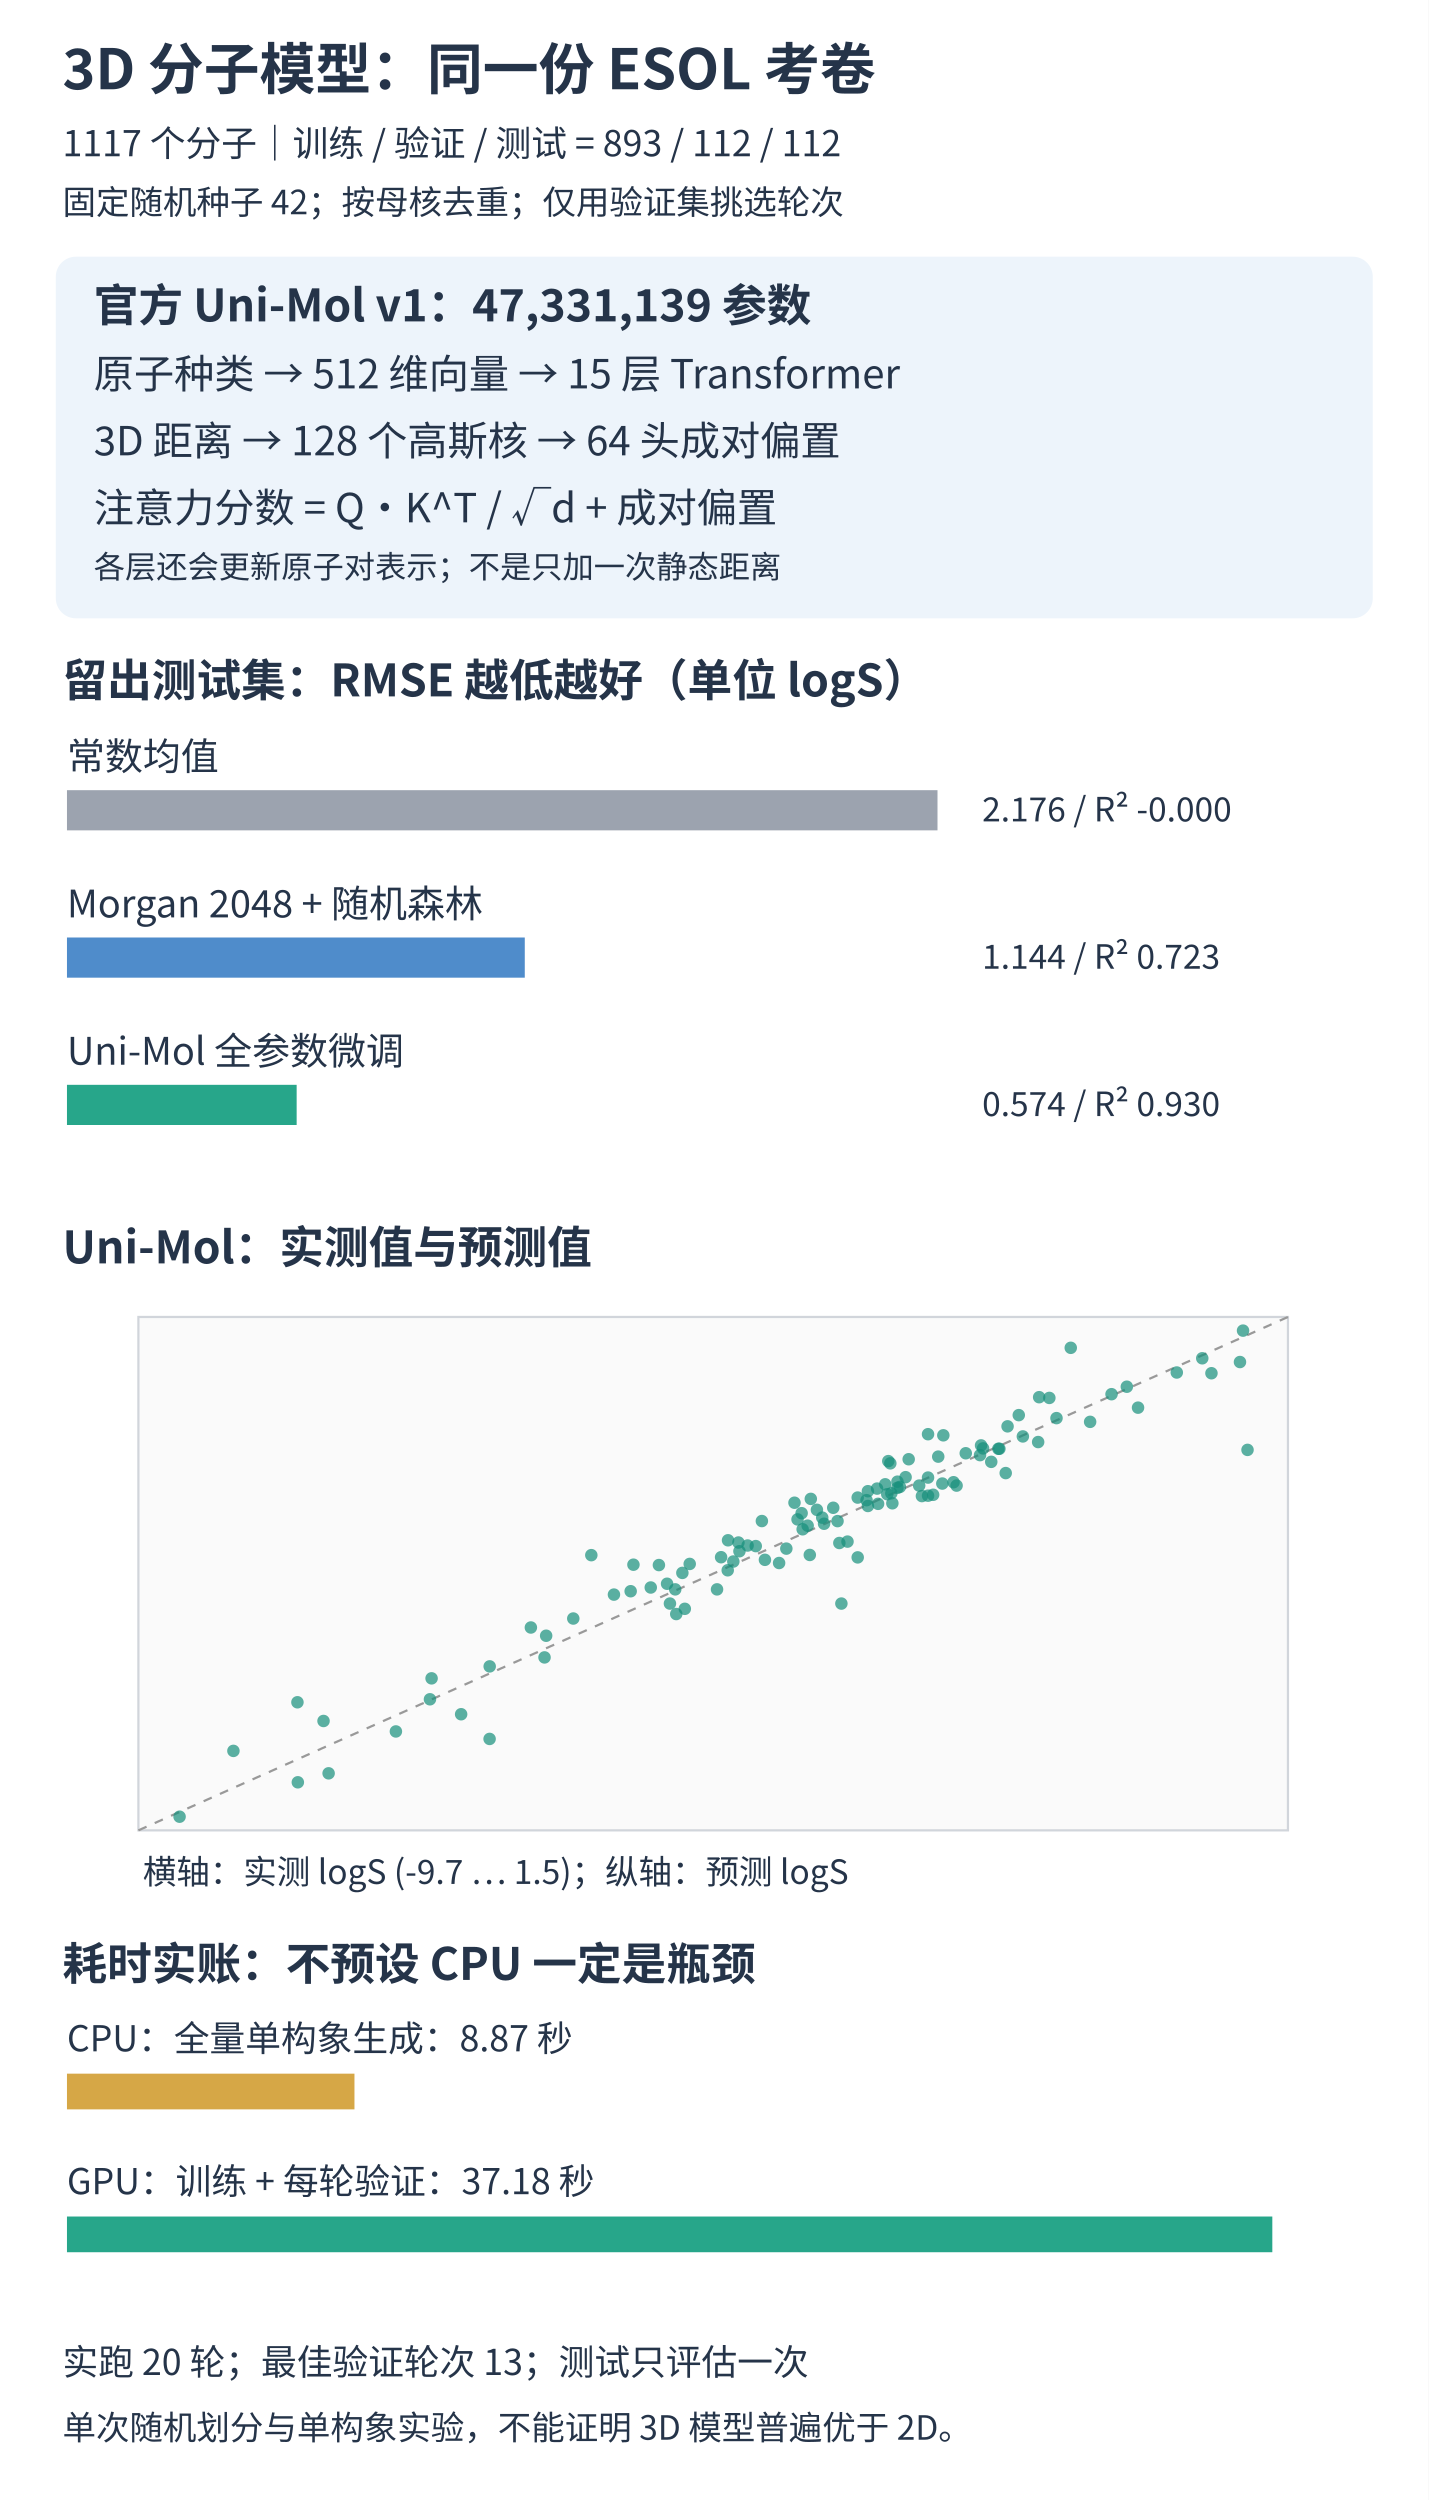
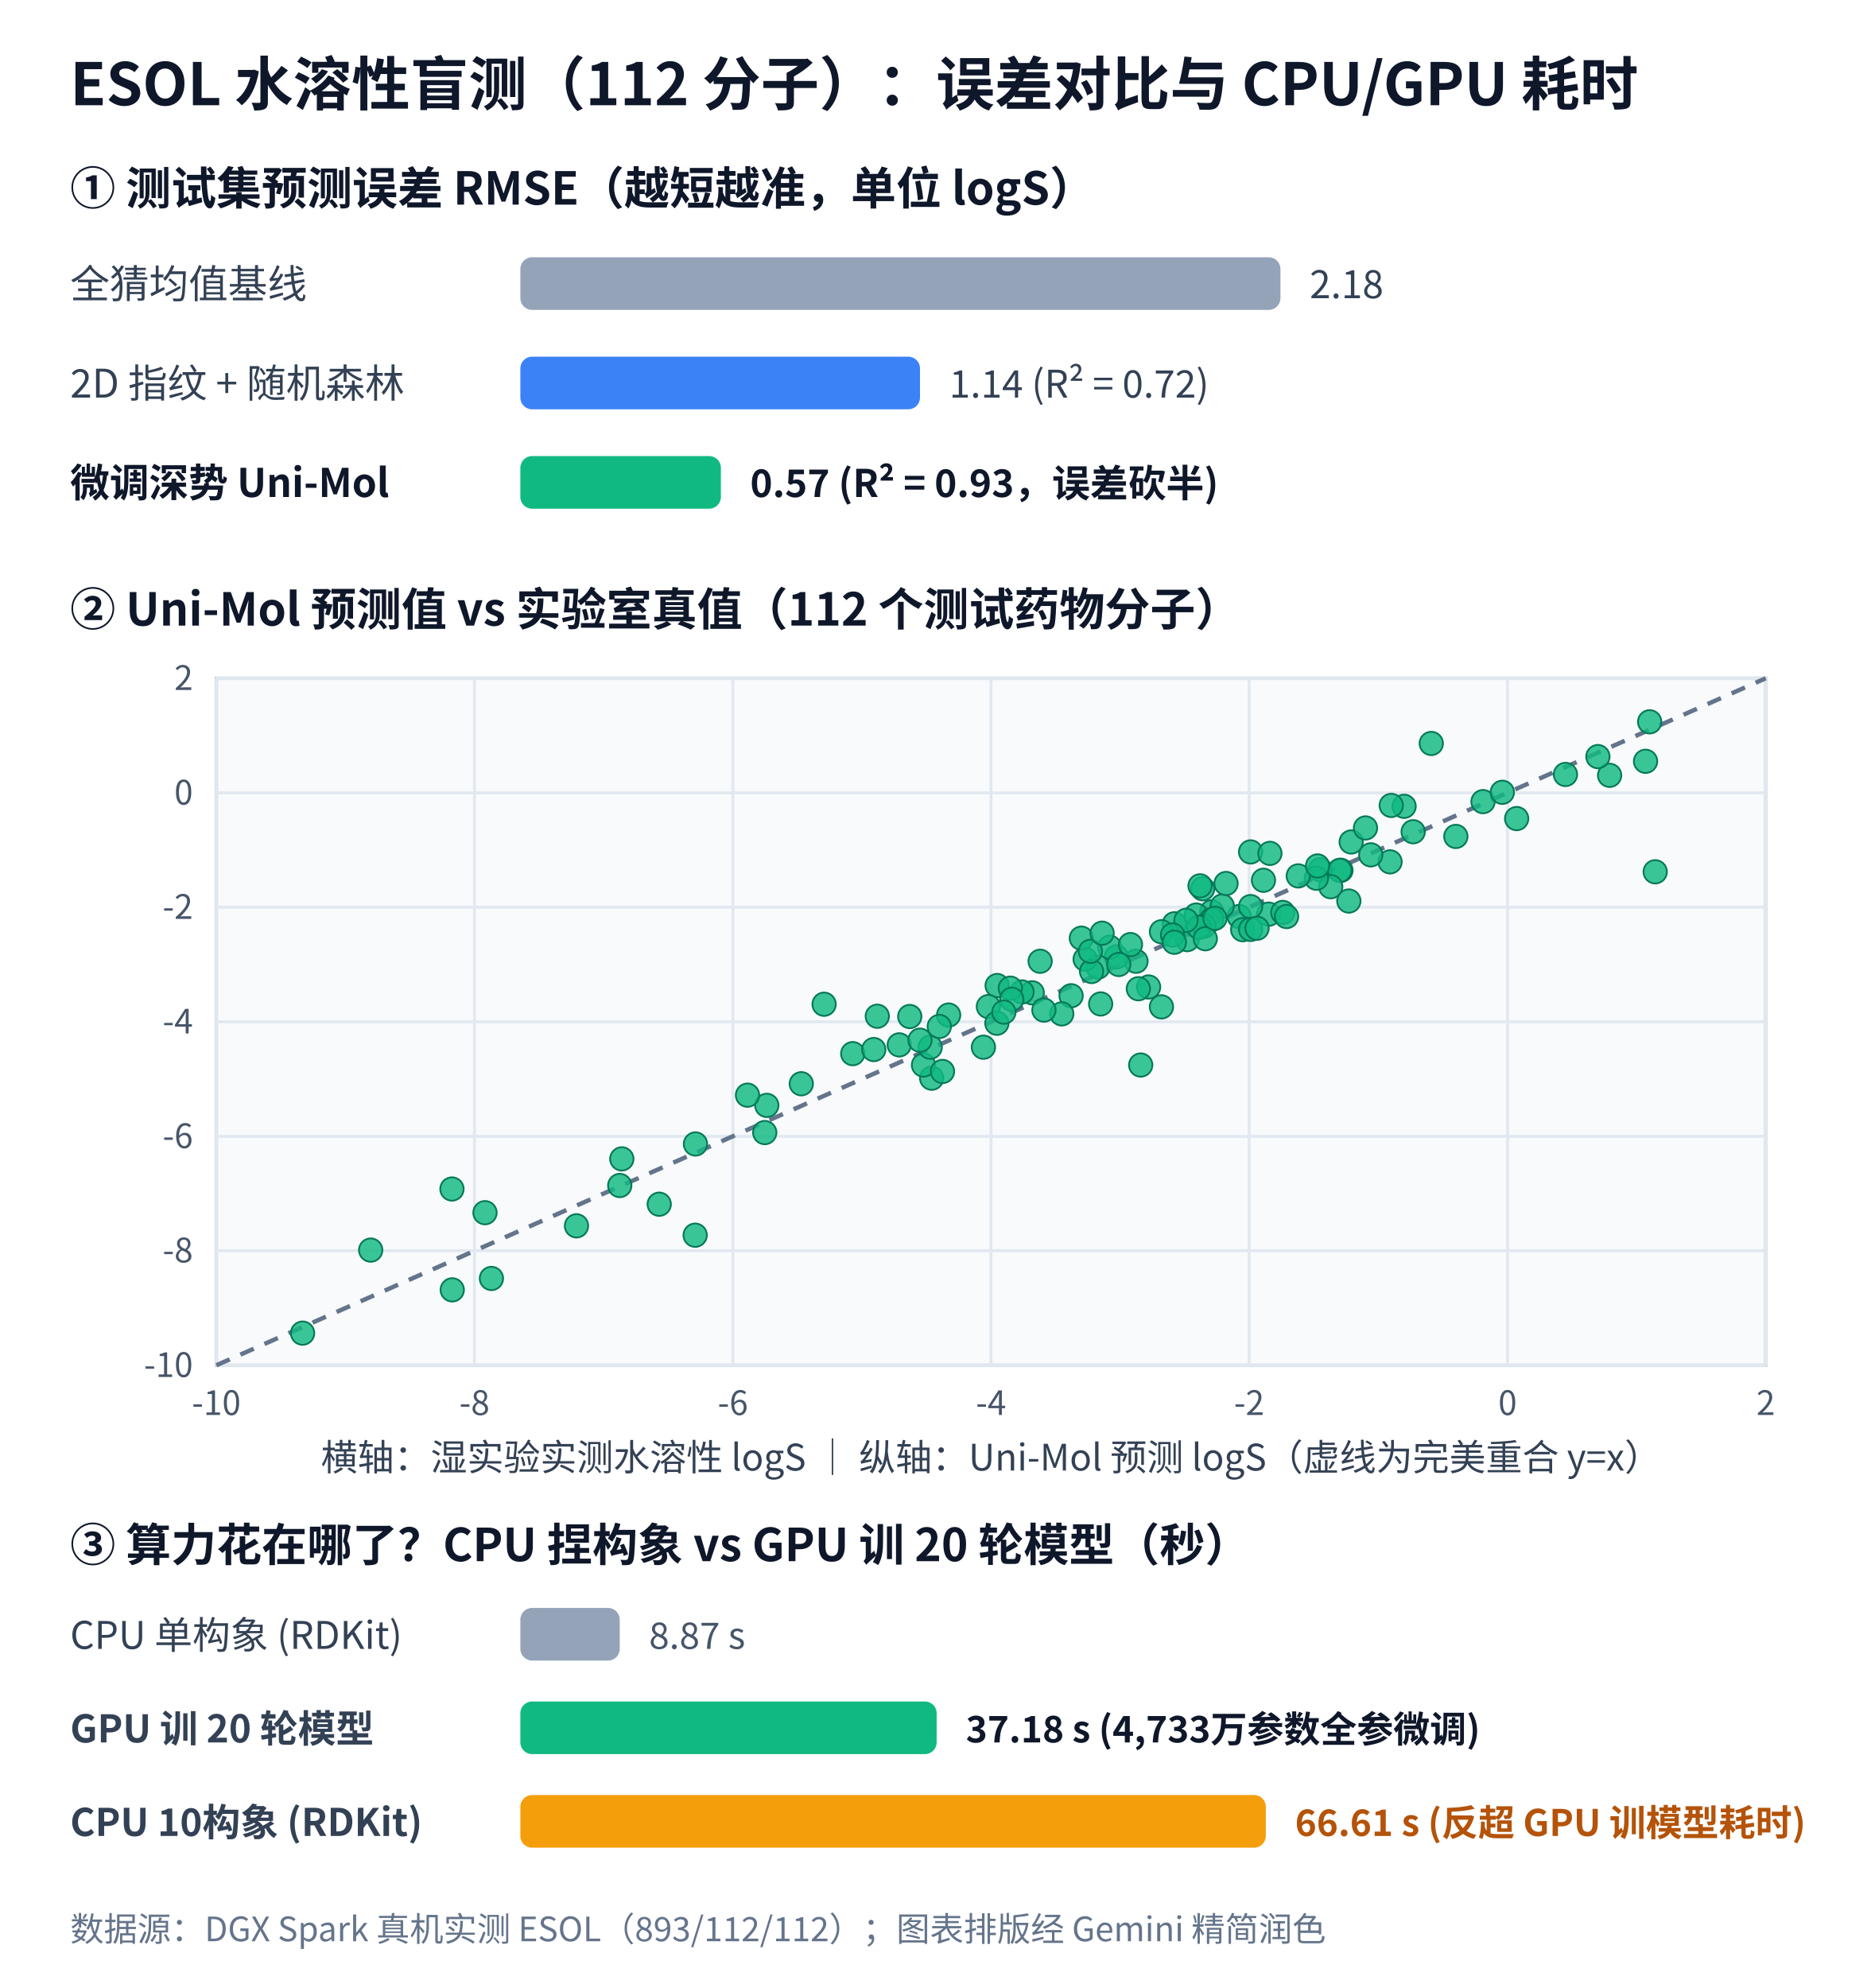
- <svg xmlns="http://www.w3.org/2000/svg" width="640" height="1120" viewBox="0 0 640 1120" font-family="'WenQuanYi Micro Hei','Noto Sans CJK SC',sans-serif">
-   <rect width="640" height="1120" fill="#ffffff" />
-   <text x="28" y="40" font-size="25" fill="#253449" font-weight="bold">3D 分子模型：同一份 ESOL 考卷</text>
-   <text x="28" y="70" font-size="16" fill="#253449" font-weight="normal">1117 个分子｜训练 / 验证 / 测试 = 893 / 112 / 112</text>
-   <text x="28" y="96" font-size="15" fill="#253449" font-weight="normal">固定随机种子 42；按母核去重；仅用验证集挑选轮次</text>
-   <rect x="25" y="115" width="590" height="162" rx="9" fill="#edf4fb" />
-   <text x="42" y="144" font-size="20" fill="#253449" font-weight="bold">官方 Uni-Mol v1：47,331,139 参数</text>
-   <text x="42" y="174" font-size="18" fill="#253449" font-weight="normal">原子种类 → 512 维向量 → 15 层 Transformer</text>
-   <text x="42" y="204" font-size="18" fill="#253449" font-weight="normal">3D 距离 → 128 个高斯核 → 64 头成对偏置</text>
-   <text x="42" y="234" font-size="18" fill="#253449" font-weight="normal">注意力分数 = Q·K^T / √d + 成对偏置</text>
-   <text x="42" y="259" font-size="14" fill="#253449" font-weight="normal">各层还会更新原子对表示；不是只加一次静态距离</text>
-   <text x="28" y="312" font-size="20" fill="#253449" font-weight="bold">留出测试集：RMSE 越低越好（单位 logS）</text>
-   <text x="30" y="345" font-size="17" fill="#253449" font-weight="normal">常数均值</text>
-   <rect x="30" y="354" width="390.0" height="18" fill="#9ca3af" />
-   <text x="440" y="368" font-size="15" fill="#253449" font-weight="normal">2.176 / R² -0.000</text>
-   <text x="30" y="411" font-size="17" fill="#253449" font-weight="normal">Morgan 2048 + 随机森林</text>
-   <rect x="30" y="420" width="205.1" height="18" fill="#4f8ccb" />
-   <text x="440" y="434" font-size="15" fill="#253449" font-weight="normal">1.144 / R² 0.723</text>
-   <text x="30" y="477" font-size="17" fill="#253449" font-weight="normal">Uni-Mol 全参数微调</text>
-   <rect x="30" y="486" width="102.9" height="18" fill="#27a68a" />
-   <text x="440" y="500" font-size="15" fill="#253449" font-weight="normal">0.574 / R² 0.930</text>
-   <text x="28" y="566" font-size="20" fill="#253449" font-weight="bold">Uni-Mol：实测值与预测值</text>
-   <rect x="62" y="590" width="515" height="230" fill="#fafafa" stroke="#d1d5db" />
-   <line x1="62" y1="820" x2="577" y2="590" stroke="#999" stroke-dasharray="4 4" />
-   <circle cx="302.96" cy="723.09" r="2.8" fill="#168f7b" opacity="0.7" />
-   <circle cx="275.05" cy="714.38" r="2.8" fill="#168f7b" opacity="0.7" />
-   <circle cx="398.86" cy="655.58" r="2.8" fill="#168f7b" opacity="0.7" />
-   <circle cx="375.21" cy="681.46" r="2.8" fill="#168f7b" opacity="0.7" />
-   <circle cx="411.79" cy="665.55" r="2.8" fill="#168f7b" opacity="0.7" />
-   <circle cx="352.28" cy="693.78" r="2.8" fill="#168f7b" opacity="0.7" />
-   <circle cx="447.73" cy="649.05" r="2.8" fill="#168f7b" opacity="0.7" />
-   <circle cx="368.36" cy="679.89" r="2.8" fill="#168f7b" opacity="0.7" />
-   <circle cx="361.83" cy="683.50" r="2.8" fill="#168f7b" opacity="0.7" />
-   <circle cx="440.42" cy="648.88" r="2.8" fill="#168f7b" opacity="0.7" />
-   <circle cx="365.98" cy="676.40" r="2.8" fill="#168f7b" opacity="0.7" />
-   <circle cx="357.30" cy="680.69" r="2.8" fill="#168f7b" opacity="0.7" />
-   <circle cx="373.29" cy="675.48" r="2.8" fill="#168f7b" opacity="0.7" />
-   <circle cx="359.59" cy="685.12" r="2.8" fill="#168f7b" opacity="0.7" />
-   <circle cx="349.04" cy="700.23" r="2.8" fill="#168f7b" opacity="0.7" />
-   <circle cx="402.06" cy="663.79" r="2.8" fill="#168f7b" opacity="0.7" />
-   <circle cx="393.38" cy="673.72" r="2.8" fill="#168f7b" opacity="0.7" />
-   <circle cx="542.73" cy="615.21" r="2.8" fill="#168f7b" opacity="0.7" />
-   <circle cx="355.93" cy="673.22" r="2.8" fill="#168f7b" opacity="0.7" />
-   <circle cx="473.31" cy="635.32" r="2.8" fill="#168f7b" opacity="0.7" />
-   <circle cx="555.51" cy="610.19" r="2.8" fill="#168f7b" opacity="0.7" />
-   <circle cx="479.70" cy="603.82" r="2.8" fill="#168f7b" opacity="0.7" />
-   <circle cx="359.13" cy="677.91" r="2.8" fill="#168f7b" opacity="0.7" />
-   <circle cx="527.20" cy="614.88" r="2.8" fill="#168f7b" opacity="0.7" />
-   <circle cx="300.13" cy="718.40" r="2.8" fill="#168f7b" opacity="0.7" />
-   <circle cx="396.58" cy="664.97" r="2.8" fill="#168f7b" opacity="0.7" />
-   <circle cx="470.11" cy="626.27" r="2.8" fill="#168f7b" opacity="0.7" />
-   <circle cx="283.78" cy="700.98" r="2.8" fill="#168f7b" opacity="0.7" />
-   <circle cx="104.57" cy="784.40" r="2.8" fill="#168f7b" opacity="0.7" />
-   <circle cx="447.27" cy="649.05" r="2.8" fill="#168f7b" opacity="0.7" />
-   <circle cx="326.16" cy="690.05" r="2.8" fill="#168f7b" opacity="0.7" />
-   <circle cx="405.71" cy="661.78" r="2.8" fill="#168f7b" opacity="0.7" />
-   <circle cx="488.38" cy="636.99" r="2.8" fill="#168f7b" opacity="0.7" />
-   <circle cx="558.89" cy="649.55" r="2.8" fill="#168f7b" opacity="0.7" />
-   <circle cx="338.58" cy="692.65" r="2.8" fill="#168f7b" opacity="0.7" />
-   <circle cx="451.39" cy="639.00" r="2.8" fill="#168f7b" opacity="0.7" />
-   <circle cx="282.54" cy="712.87" r="2.8" fill="#168f7b" opacity="0.7" />
-   <circle cx="497.97" cy="624.60" r="2.8" fill="#168f7b" opacity="0.7" />
-   <circle cx="144.94" cy="771.00" r="2.8" fill="#168f7b" opacity="0.7" />
-   <circle cx="147.22" cy="794.45" r="2.8" fill="#168f7b" opacity="0.7" />
-   <circle cx="413.02" cy="670.24" r="2.8" fill="#168f7b" opacity="0.7" />
-   <circle cx="402.06" cy="666.56" r="2.8" fill="#168f7b" opacity="0.7" />
-   <circle cx="341.32" cy="681.43" r="2.8" fill="#168f7b" opacity="0.7" />
-   <circle cx="422.16" cy="664.63" r="2.8" fill="#168f7b" opacity="0.7" />
-   <circle cx="444.08" cy="654.91" r="2.8" fill="#168f7b" opacity="0.7" />
-   <circle cx="219.34" cy="779.04" r="2.8" fill="#168f7b" opacity="0.7" />
-   <circle cx="362.79" cy="696.62" r="2.8" fill="#168f7b" opacity="0.7" />
-   <circle cx="427.18" cy="664.04" r="2.8" fill="#168f7b" opacity="0.7" />
-   <circle cx="308.99" cy="700.64" r="2.8" fill="#168f7b" opacity="0.7" />
-   <circle cx="399.32" cy="668.99" r="2.8" fill="#168f7b" opacity="0.7" />
-   <circle cx="379.68" cy="690.64" r="2.8" fill="#168f7b" opacity="0.7" />
-   <circle cx="388.82" cy="668.06" r="2.8" fill="#168f7b" opacity="0.7" />
-   <circle cx="323.05" cy="697.63" r="2.8" fill="#168f7b" opacity="0.7" />
-   <circle cx="509.84" cy="630.63" r="2.8" fill="#168f7b" opacity="0.7" />
-   <circle cx="415.76" cy="642.52" r="2.8" fill="#168f7b" opacity="0.7" />
-   <circle cx="538.61" cy="608.51" r="2.8" fill="#168f7b" opacity="0.7" />
-   <circle cx="256.83" cy="725.10" r="2.8" fill="#168f7b" opacity="0.7" />
-   <circle cx="415.76" cy="661.95" r="2.8" fill="#168f7b" opacity="0.7" />
-   <circle cx="397.49" cy="669.40" r="2.8" fill="#168f7b" opacity="0.7" />
-   <circle cx="326.02" cy="703.49" r="2.8" fill="#168f7b" opacity="0.7" />
-   <circle cx="415.76" cy="670.07" r="2.8" fill="#168f7b" opacity="0.7" />
-   <circle cx="439.05" cy="651.90" r="2.8" fill="#168f7b" opacity="0.7" />
-   <circle cx="291.54" cy="711.20" r="2.8" fill="#168f7b" opacity="0.7" />
-   <circle cx="384.25" cy="670.91" r="2.8" fill="#168f7b" opacity="0.7" />
-   <circle cx="399.78" cy="673.47" r="2.8" fill="#168f7b" opacity="0.7" />
-   <circle cx="321.23" cy="712.04" r="2.8" fill="#168f7b" opacity="0.7" />
-   <circle cx="465.09" cy="646.04" r="2.8" fill="#168f7b" opacity="0.7" />
-   <circle cx="428.55" cy="665.55" r="2.8" fill="#168f7b" opacity="0.7" />
-   <circle cx="418.05" cy="669.66" r="2.8" fill="#168f7b" opacity="0.7" />
-   <circle cx="306.79" cy="720.75" r="2.8" fill="#168f7b" opacity="0.7" />
-   <circle cx="342.69" cy="698.80" r="2.8" fill="#168f7b" opacity="0.7" />
-   <circle cx="219.38" cy="746.54" r="2.8" fill="#168f7b" opacity="0.7" />
-   <circle cx="133.43" cy="798.47" r="2.8" fill="#168f7b" opacity="0.7" />
-   <circle cx="206.59" cy="767.98" r="2.8" fill="#168f7b" opacity="0.7" />
-   <circle cx="264.91" cy="696.71" r="2.8" fill="#168f7b" opacity="0.7" />
-   <circle cx="392.93" cy="666.89" r="2.8" fill="#168f7b" opacity="0.7" />
-   <circle cx="193.35" cy="751.90" r="2.8" fill="#168f7b" opacity="0.7" />
-   <circle cx="192.62" cy="761.28" r="2.8" fill="#168f7b" opacity="0.7" />
-   <circle cx="177.36" cy="775.69" r="2.8" fill="#168f7b" opacity="0.7" />
-   <circle cx="397.95" cy="654.58" r="2.8" fill="#168f7b" opacity="0.7" />
-   <circle cx="334.93" cy="692.39" r="2.8" fill="#168f7b" opacity="0.7" />
-   <circle cx="376.03" cy="691.26" r="2.8" fill="#168f7b" opacity="0.7" />
-   <circle cx="384.25" cy="697.71" r="2.8" fill="#168f7b" opacity="0.7" />
-   <circle cx="330.82" cy="691.05" r="2.8" fill="#168f7b" opacity="0.7" />
-   <circle cx="331.27" cy="694.95" r="2.8" fill="#168f7b" opacity="0.7" />
-   <circle cx="243.95" cy="742.52" r="2.8" fill="#168f7b" opacity="0.7" />
-   <circle cx="388.22" cy="672.08" r="2.8" fill="#168f7b" opacity="0.7" />
-   <circle cx="133.25" cy="762.62" r="2.8" fill="#168f7b" opacity="0.7" />
-   <circle cx="244.68" cy="732.81" r="2.8" fill="#168f7b" opacity="0.7" />
-   <circle cx="504.82" cy="621.25" r="2.8" fill="#168f7b" opacity="0.7" />
-   <circle cx="465.54" cy="625.94" r="2.8" fill="#168f7b" opacity="0.7" />
-   <circle cx="295.19" cy="701.15" r="2.8" fill="#168f7b" opacity="0.7" />
-   <circle cx="302.50" cy="712.04" r="2.8" fill="#168f7b" opacity="0.7" />
-   <circle cx="363.24" cy="671.50" r="2.8" fill="#168f7b" opacity="0.7" />
-   <circle cx="556.88" cy="596.12" r="2.8" fill="#168f7b" opacity="0.7" />
-   <circle cx="407.09" cy="653.74" r="2.8" fill="#168f7b" opacity="0.7" />
-   <circle cx="376.94" cy="718.40" r="2.8" fill="#168f7b" opacity="0.7" />
-   <circle cx="420.33" cy="652.57" r="2.8" fill="#168f7b" opacity="0.7" />
-   <circle cx="450.56" cy="659.94" r="2.8" fill="#168f7b" opacity="0.7" />
-   <circle cx="432.66" cy="651.06" r="2.8" fill="#168f7b" opacity="0.7" />
-   <circle cx="237.83" cy="729.12" r="2.8" fill="#168f7b" opacity="0.7" />
-   <circle cx="328.53" cy="699.56" r="2.8" fill="#168f7b" opacity="0.7" />
-   <circle cx="403.16" cy="666.14" r="2.8" fill="#168f7b" opacity="0.7" />
-   <circle cx="456.41" cy="633.98" r="2.8" fill="#168f7b" opacity="0.7" />
-   <circle cx="422.61" cy="643.02" r="2.8" fill="#168f7b" opacity="0.7" />
-   <circle cx="298.85" cy="709.52" r="2.8" fill="#168f7b" opacity="0.7" />
-   <circle cx="458.24" cy="643.52" r="2.8" fill="#168f7b" opacity="0.7" />
-   <circle cx="388.82" cy="674.68" r="2.8" fill="#168f7b" opacity="0.7" />
-   <circle cx="369.18" cy="682.64" r="2.8" fill="#168f7b" opacity="0.7" />
-   <circle cx="80.45" cy="813.88" r="2.8" fill="#168f7b" opacity="0.7" />
-   <circle cx="439.51" cy="647.54" r="2.8" fill="#168f7b" opacity="0.7" />
-   <circle cx="305.70" cy="704.66" r="2.8" fill="#168f7b" opacity="0.7" />
-   <text x="64" y="844" font-size="15" fill="#253449" font-weight="normal">横轴：实测 logS (-9.7 … 1.5)；纵轴：预测 logS</text>
-   <text x="28" y="887" font-size="20" fill="#253449" font-weight="bold">耗时实账：不预设 CPU 一定是瓶颈</text>
-   <text x="30" y="919" font-size="16" fill="#253449" font-weight="normal">CPU：全量单构象生成：8.87 秒</text>
-   <rect x="30" y="929" width="128.8" height="16" fill="#d6a746" />
-   <text x="30" y="983" font-size="16" fill="#253449" font-weight="normal">GPU：训练 + 每轮验证：37.18 秒</text>
-   <rect x="30" y="993" width="540.0" height="16" fill="#27a68a" />
-   <text x="28" y="1064" font-size="16" fill="#253449" font-weight="normal">实跑 20 轮；最佳验证轮次 13；测试只评估一次</text>
-   <text x="28" y="1093" font-size="15" fill="#253449" font-weight="normal">单次随机划分与单构象实验，不能证明 3D 模型普遍优于 2D。</text>
+ <svg xmlns="http://www.w3.org/2000/svg" width="640" height="680" viewBox="0 0 640 680" font-family="'WenQuanYi Micro Hei','Noto Sans CJK SC',sans-serif">
+   <rect width="640" height="680" fill="#ffffff" />
+   <text x="24" y="36" font-size="20" font-weight="bold" fill="#0f172a">ESOL 水溶性盲测（112 分子）：误差对比与 CPU/GPU 耗时</text>
+   <text x="24" y="70" font-size="15.5" font-weight="bold" fill="#0f172a">① 测试集预测误差 RMSE（越短越准，单位 logS）</text>
+   <text x="24" y="102" font-size="13.5" font-weight="normal" fill="#334155">全猜均值基线</text>
+   <rect x="178" y="88" width="260.0" height="18" rx="4" fill="#94a3b8" />
+   <text x="448.0" y="102" font-size="13" font-weight="normal" fill="#334155">2.18</text>
+   <text x="24" y="136" font-size="13.5" font-weight="normal" fill="#334155">2D 指纹 + 随机森林</text>
+   <rect x="178" y="122" width="136.7" height="18" rx="4" fill="#3b82f6" />
+   <text x="324.7" y="136" font-size="13" font-weight="normal" fill="#334155">1.14  (R² = 0.72)</text>
+   <text x="24" y="170" font-size="13.5" font-weight="bold" fill="#0f172a">微调深势 Uni-Mol</text>
+   <rect x="178" y="156" width="68.6" height="18" rx="4" fill="#10b981" />
+   <text x="256.6" y="170" font-size="13" font-weight="bold" fill="#0f172a">0.57  (R² = 0.93，误差砍半)</text>
+   <text x="24" y="214" font-size="15.5" font-weight="bold" fill="#0f172a">② Uni-Mol 预测值 vs 实验室真值（112 个测试药物分子）</text>
+   <rect x="74" y="232" width="530" height="235" fill="#f8fafc" stroke="#cbd5e1" stroke-width="1.2" />
+   <line x1="74.0" y1="232" x2="74.0" y2="467" stroke="#e2e8f0" stroke-width="1" />
+   <line x1="74" y1="467.0" x2="604" y2="467.0" stroke="#e2e8f0" stroke-width="1" />
+   <text x="74.0" y="484" font-size="11.5" fill="#475569" text-anchor="middle">-10</text>
+   <text x="66" y="471.0" font-size="11.5" fill="#475569" text-anchor="end">-10</text>
+   <line x1="162.3" y1="232" x2="162.3" y2="467" stroke="#e2e8f0" stroke-width="1" />
+   <line x1="74" y1="427.8" x2="604" y2="427.8" stroke="#e2e8f0" stroke-width="1" />
+   <text x="162.3" y="484" font-size="11.5" fill="#475569" text-anchor="middle">-8</text>
+   <text x="66" y="431.8" font-size="11.5" fill="#475569" text-anchor="end">-8</text>
+   <line x1="250.7" y1="232" x2="250.7" y2="467" stroke="#e2e8f0" stroke-width="1" />
+   <line x1="74" y1="388.7" x2="604" y2="388.7" stroke="#e2e8f0" stroke-width="1" />
+   <text x="250.7" y="484" font-size="11.5" fill="#475569" text-anchor="middle">-6</text>
+   <text x="66" y="392.7" font-size="11.5" fill="#475569" text-anchor="end">-6</text>
+   <line x1="339.0" y1="232" x2="339.0" y2="467" stroke="#e2e8f0" stroke-width="1" />
+   <line x1="74" y1="349.5" x2="604" y2="349.5" stroke="#e2e8f0" stroke-width="1" />
+   <text x="339.0" y="484" font-size="11.5" fill="#475569" text-anchor="middle">-4</text>
+   <text x="66" y="353.5" font-size="11.5" fill="#475569" text-anchor="end">-4</text>
+   <line x1="427.3" y1="232" x2="427.3" y2="467" stroke="#e2e8f0" stroke-width="1" />
+   <line x1="74" y1="310.3" x2="604" y2="310.3" stroke="#e2e8f0" stroke-width="1" />
+   <text x="427.3" y="484" font-size="11.5" fill="#475569" text-anchor="middle">-2</text>
+   <text x="66" y="314.3" font-size="11.5" fill="#475569" text-anchor="end">-2</text>
+   <line x1="515.7" y1="232" x2="515.7" y2="467" stroke="#e2e8f0" stroke-width="1" />
+   <line x1="74" y1="271.2" x2="604" y2="271.2" stroke="#e2e8f0" stroke-width="1" />
+   <text x="515.7" y="484" font-size="11.5" fill="#475569" text-anchor="middle">0</text>
+   <text x="66" y="275.2" font-size="11.5" fill="#475569" text-anchor="end">0</text>
+   <line x1="604.0" y1="232" x2="604.0" y2="467" stroke="#e2e8f0" stroke-width="1" />
+   <line x1="74" y1="232.0" x2="604" y2="232.0" stroke="#e2e8f0" stroke-width="1" />
+   <text x="604.0" y="484" font-size="11.5" fill="#475569" text-anchor="middle">2</text>
+   <text x="66" y="236.0" font-size="11.5" fill="#475569" text-anchor="end">2</text>
+   <line x1="74.0" y1="467.0" x2="604.0" y2="232.0" stroke="#64748b" stroke-width="1.5" stroke-dasharray="5 4" />
+   <circle cx="318.7" cy="368.8" r="4.0" fill="#10b981" fill-opacity="0.82" stroke="#047857" stroke-width="0.6" />
+   <circle cx="291.7" cy="360.4" r="4.0" fill="#10b981" fill-opacity="0.82" stroke="#047857" stroke-width="0.6" />
+   <circle cx="411.4" cy="304.0" r="4.0" fill="#10b981" fill-opacity="0.82" stroke="#047857" stroke-width="0.6" />
+   <circle cx="388.6" cy="328.8" r="4.0" fill="#10b981" fill-opacity="0.82" stroke="#047857" stroke-width="0.6" />
+   <circle cx="423.9" cy="313.5" r="4.0" fill="#10b981" fill-opacity="0.82" stroke="#047857" stroke-width="0.6" />
+   <circle cx="366.4" cy="340.6" r="4.0" fill="#10b981" fill-opacity="0.82" stroke="#047857" stroke-width="0.6" />
+   <circle cx="458.7" cy="297.7" r="4.0" fill="#10b981" fill-opacity="0.82" stroke="#047857" stroke-width="0.6" />
+   <circle cx="381.9" cy="327.3" r="4.0" fill="#10b981" fill-opacity="0.82" stroke="#047857" stroke-width="0.6" />
+   <circle cx="375.6" cy="330.8" r="4.0" fill="#10b981" fill-opacity="0.82" stroke="#047857" stroke-width="0.6" />
+   <circle cx="451.6" cy="297.5" r="4.0" fill="#10b981" fill-opacity="0.82" stroke="#047857" stroke-width="0.6" />
+   <circle cx="379.6" cy="324.0" r="4.0" fill="#10b981" fill-opacity="0.82" stroke="#047857" stroke-width="0.6" />
+   <circle cx="371.2" cy="328.1" r="4.0" fill="#10b981" fill-opacity="0.82" stroke="#047857" stroke-width="0.6" />
+   <circle cx="386.7" cy="323.1" r="4.0" fill="#10b981" fill-opacity="0.82" stroke="#047857" stroke-width="0.6" />
+   <circle cx="373.4" cy="332.3" r="4.0" fill="#10b981" fill-opacity="0.82" stroke="#047857" stroke-width="0.6" />
+   <circle cx="363.2" cy="346.8" r="4.0" fill="#10b981" fill-opacity="0.82" stroke="#047857" stroke-width="0.6" />
+   <circle cx="414.5" cy="311.9" r="4.0" fill="#10b981" fill-opacity="0.82" stroke="#047857" stroke-width="0.6" />
+   <circle cx="406.1" cy="321.4" r="4.0" fill="#10b981" fill-opacity="0.82" stroke="#047857" stroke-width="0.6" />
+   <circle cx="550.6" cy="265.2" r="4.0" fill="#10b981" fill-opacity="0.82" stroke="#047857" stroke-width="0.6" />
+   <circle cx="369.9" cy="320.9" r="4.0" fill="#10b981" fill-opacity="0.82" stroke="#047857" stroke-width="0.6" />
+   <circle cx="483.4" cy="284.5" r="4.0" fill="#10b981" fill-opacity="0.82" stroke="#047857" stroke-width="0.6" />
+   <circle cx="562.9" cy="260.4" r="4.0" fill="#10b981" fill-opacity="0.82" stroke="#047857" stroke-width="0.6" />
+   <circle cx="489.6" cy="254.3" r="4.0" fill="#10b981" fill-opacity="0.82" stroke="#047857" stroke-width="0.6" />
+   <circle cx="373.0" cy="325.4" r="4.0" fill="#10b981" fill-opacity="0.82" stroke="#047857" stroke-width="0.6" />
+   <circle cx="535.5" cy="264.9" r="4.0" fill="#10b981" fill-opacity="0.82" stroke="#047857" stroke-width="0.6" />
+   <circle cx="315.9" cy="364.3" r="4.0" fill="#10b981" fill-opacity="0.82" stroke="#047857" stroke-width="0.6" />
+   <circle cx="409.2" cy="313.0" r="4.0" fill="#10b981" fill-opacity="0.82" stroke="#047857" stroke-width="0.6" />
+   <circle cx="480.3" cy="275.8" r="4.0" fill="#10b981" fill-opacity="0.82" stroke="#047857" stroke-width="0.6" />
+   <circle cx="300.1" cy="347.6" r="4.0" fill="#10b981" fill-opacity="0.82" stroke="#047857" stroke-width="0.6" />
+   <circle cx="126.8" cy="427.6" r="4.0" fill="#10b981" fill-opacity="0.82" stroke="#047857" stroke-width="0.6" />
+   <circle cx="458.3" cy="297.7" r="4.0" fill="#10b981" fill-opacity="0.82" stroke="#047857" stroke-width="0.6" />
+   <circle cx="341.1" cy="337.1" r="4.0" fill="#10b981" fill-opacity="0.82" stroke="#047857" stroke-width="0.6" />
+   <circle cx="418.1" cy="309.9" r="4.0" fill="#10b981" fill-opacity="0.82" stroke="#047857" stroke-width="0.6" />
+   <circle cx="498.0" cy="286.1" r="4.0" fill="#10b981" fill-opacity="0.82" stroke="#047857" stroke-width="0.6" />
+   <circle cx="566.2" cy="298.2" r="4.0" fill="#10b981" fill-opacity="0.82" stroke="#047857" stroke-width="0.6" />
+   <circle cx="353.1" cy="339.6" r="4.0" fill="#10b981" fill-opacity="0.82" stroke="#047857" stroke-width="0.6" />
+   <circle cx="462.2" cy="288.0" r="4.0" fill="#10b981" fill-opacity="0.82" stroke="#047857" stroke-width="0.6" />
+   <circle cx="298.9" cy="359.0" r="4.0" fill="#10b981" fill-opacity="0.82" stroke="#047857" stroke-width="0.6" />
+   <circle cx="507.3" cy="274.2" r="4.0" fill="#10b981" fill-opacity="0.82" stroke="#047857" stroke-width="0.6" />
+   <circle cx="165.9" cy="414.8" r="4.0" fill="#10b981" fill-opacity="0.82" stroke="#047857" stroke-width="0.6" />
+   <circle cx="168.1" cy="437.3" r="4.0" fill="#10b981" fill-opacity="0.82" stroke="#047857" stroke-width="0.6" />
+   <circle cx="425.1" cy="318.0" r="4.0" fill="#10b981" fill-opacity="0.82" stroke="#047857" stroke-width="0.6" />
+   <circle cx="414.5" cy="314.5" r="4.0" fill="#10b981" fill-opacity="0.82" stroke="#047857" stroke-width="0.6" />
+   <circle cx="355.8" cy="328.8" r="4.0" fill="#10b981" fill-opacity="0.82" stroke="#047857" stroke-width="0.6" />
+   <circle cx="434.0" cy="312.7" r="4.0" fill="#10b981" fill-opacity="0.82" stroke="#047857" stroke-width="0.6" />
+   <circle cx="455.2" cy="303.3" r="4.0" fill="#10b981" fill-opacity="0.82" stroke="#047857" stroke-width="0.6" />
+   <circle cx="237.8" cy="422.5" r="4.0" fill="#10b981" fill-opacity="0.82" stroke="#047857" stroke-width="0.6" />
+   <circle cx="376.5" cy="343.4" r="4.0" fill="#10b981" fill-opacity="0.82" stroke="#047857" stroke-width="0.6" />
+   <circle cx="438.8" cy="312.1" r="4.0" fill="#10b981" fill-opacity="0.82" stroke="#047857" stroke-width="0.6" />
+   <circle cx="324.5" cy="347.2" r="4.0" fill="#10b981" fill-opacity="0.82" stroke="#047857" stroke-width="0.6" />
+   <circle cx="411.9" cy="316.8" r="4.0" fill="#10b981" fill-opacity="0.82" stroke="#047857" stroke-width="0.6" />
+   <circle cx="392.9" cy="337.6" r="4.0" fill="#10b981" fill-opacity="0.82" stroke="#047857" stroke-width="0.6" />
+   <circle cx="401.7" cy="316.0" r="4.0" fill="#10b981" fill-opacity="0.82" stroke="#047857" stroke-width="0.6" />
+   <circle cx="338.1" cy="344.3" r="4.0" fill="#10b981" fill-opacity="0.82" stroke="#047857" stroke-width="0.6" />
+   <circle cx="518.8" cy="280.0" r="4.0" fill="#10b981" fill-opacity="0.82" stroke="#047857" stroke-width="0.6" />
+   <circle cx="427.8" cy="291.4" r="4.0" fill="#10b981" fill-opacity="0.82" stroke="#047857" stroke-width="0.6" />
+   <circle cx="546.6" cy="258.8" r="4.0" fill="#10b981" fill-opacity="0.82" stroke="#047857" stroke-width="0.6" />
+   <circle cx="274.1" cy="370.7" r="4.0" fill="#10b981" fill-opacity="0.82" stroke="#047857" stroke-width="0.6" />
+   <circle cx="427.8" cy="310.1" r="4.0" fill="#10b981" fill-opacity="0.82" stroke="#047857" stroke-width="0.6" />
+   <circle cx="410.1" cy="317.2" r="4.0" fill="#10b981" fill-opacity="0.82" stroke="#047857" stroke-width="0.6" />
+   <circle cx="341.0" cy="350.0" r="4.0" fill="#10b981" fill-opacity="0.82" stroke="#047857" stroke-width="0.6" />
+   <circle cx="427.8" cy="317.9" r="4.0" fill="#10b981" fill-opacity="0.82" stroke="#047857" stroke-width="0.6" />
+   <circle cx="450.3" cy="300.4" r="4.0" fill="#10b981" fill-opacity="0.82" stroke="#047857" stroke-width="0.6" />
+   <circle cx="307.6" cy="357.4" r="4.0" fill="#10b981" fill-opacity="0.82" stroke="#047857" stroke-width="0.6" />
+   <circle cx="397.3" cy="318.7" r="4.0" fill="#10b981" fill-opacity="0.82" stroke="#047857" stroke-width="0.6" />
+   <circle cx="412.3" cy="321.1" r="4.0" fill="#10b981" fill-opacity="0.82" stroke="#047857" stroke-width="0.6" />
+   <circle cx="336.4" cy="358.2" r="4.0" fill="#10b981" fill-opacity="0.82" stroke="#047857" stroke-width="0.6" />
+   <circle cx="475.5" cy="294.8" r="4.0" fill="#10b981" fill-opacity="0.82" stroke="#047857" stroke-width="0.6" />
+   <circle cx="440.1" cy="313.5" r="4.0" fill="#10b981" fill-opacity="0.82" stroke="#047857" stroke-width="0.6" />
+   <circle cx="430.0" cy="317.5" r="4.0" fill="#10b981" fill-opacity="0.82" stroke="#047857" stroke-width="0.6" />
+   <circle cx="322.4" cy="366.5" r="4.0" fill="#10b981" fill-opacity="0.82" stroke="#047857" stroke-width="0.6" />
+   <circle cx="357.1" cy="345.5" r="4.0" fill="#10b981" fill-opacity="0.82" stroke="#047857" stroke-width="0.6" />
+   <circle cx="237.9" cy="391.3" r="4.0" fill="#10b981" fill-opacity="0.82" stroke="#047857" stroke-width="0.6" />
+   <circle cx="154.7" cy="441.2" r="4.0" fill="#10b981" fill-opacity="0.82" stroke="#047857" stroke-width="0.6" />
+   <circle cx="225.5" cy="411.9" r="4.0" fill="#10b981" fill-opacity="0.82" stroke="#047857" stroke-width="0.6" />
+   <circle cx="281.9" cy="343.5" r="4.0" fill="#10b981" fill-opacity="0.82" stroke="#047857" stroke-width="0.6" />
+   <circle cx="405.7" cy="314.8" r="4.0" fill="#10b981" fill-opacity="0.82" stroke="#047857" stroke-width="0.6" />
+   <circle cx="212.7" cy="396.4" r="4.0" fill="#10b981" fill-opacity="0.82" stroke="#047857" stroke-width="0.6" />
+   <circle cx="212.0" cy="405.5" r="4.0" fill="#10b981" fill-opacity="0.82" stroke="#047857" stroke-width="0.6" />
+   <circle cx="197.2" cy="419.3" r="4.0" fill="#10b981" fill-opacity="0.82" stroke="#047857" stroke-width="0.6" />
+   <circle cx="410.5" cy="303.0" r="4.0" fill="#10b981" fill-opacity="0.82" stroke="#047857" stroke-width="0.6" />
+   <circle cx="349.6" cy="339.3" r="4.0" fill="#10b981" fill-opacity="0.82" stroke="#047857" stroke-width="0.6" />
+   <circle cx="389.4" cy="338.2" r="4.0" fill="#10b981" fill-opacity="0.82" stroke="#047857" stroke-width="0.6" />
+   <circle cx="397.3" cy="344.4" r="4.0" fill="#10b981" fill-opacity="0.82" stroke="#047857" stroke-width="0.6" />
+   <circle cx="345.6" cy="338.0" r="4.0" fill="#10b981" fill-opacity="0.82" stroke="#047857" stroke-width="0.6" />
+   <circle cx="346.1" cy="341.8" r="4.0" fill="#10b981" fill-opacity="0.82" stroke="#047857" stroke-width="0.6" />
+   <circle cx="261.6" cy="387.4" r="4.0" fill="#10b981" fill-opacity="0.82" stroke="#047857" stroke-width="0.6" />
+   <circle cx="401.1" cy="319.8" r="4.0" fill="#10b981" fill-opacity="0.82" stroke="#047857" stroke-width="0.6" />
+   <circle cx="154.6" cy="406.7" r="4.0" fill="#10b981" fill-opacity="0.82" stroke="#047857" stroke-width="0.6" />
+   <circle cx="262.3" cy="378.1" r="4.0" fill="#10b981" fill-opacity="0.82" stroke="#047857" stroke-width="0.6" />
+   <circle cx="513.9" cy="271.0" r="4.0" fill="#10b981" fill-opacity="0.82" stroke="#047857" stroke-width="0.6" />
+   <circle cx="475.9" cy="275.5" r="4.0" fill="#10b981" fill-opacity="0.82" stroke="#047857" stroke-width="0.6" />
+   <circle cx="311.2" cy="347.7" r="4.0" fill="#10b981" fill-opacity="0.82" stroke="#047857" stroke-width="0.6" />
+   <circle cx="318.2" cy="358.2" r="4.0" fill="#10b981" fill-opacity="0.82" stroke="#047857" stroke-width="0.6" />
+   <circle cx="377.0" cy="319.2" r="4.0" fill="#10b981" fill-opacity="0.82" stroke="#047857" stroke-width="0.6" />
+   <circle cx="564.3" cy="246.9" r="4.0" fill="#10b981" fill-opacity="0.82" stroke="#047857" stroke-width="0.6" />
+   <circle cx="419.4" cy="302.2" r="4.0" fill="#10b981" fill-opacity="0.82" stroke="#047857" stroke-width="0.6" />
+   <circle cx="390.2" cy="364.3" r="4.0" fill="#10b981" fill-opacity="0.82" stroke="#047857" stroke-width="0.6" />
+   <circle cx="432.2" cy="301.1" r="4.0" fill="#10b981" fill-opacity="0.82" stroke="#047857" stroke-width="0.6" />
+   <circle cx="461.4" cy="308.2" r="4.0" fill="#10b981" fill-opacity="0.82" stroke="#047857" stroke-width="0.6" />
+   <circle cx="444.1" cy="299.6" r="4.0" fill="#10b981" fill-opacity="0.82" stroke="#047857" stroke-width="0.6" />
+   <circle cx="255.7" cy="374.6" r="4.0" fill="#10b981" fill-opacity="0.82" stroke="#047857" stroke-width="0.6" />
+   <circle cx="343.4" cy="346.2" r="4.0" fill="#10b981" fill-opacity="0.82" stroke="#047857" stroke-width="0.6" />
+   <circle cx="415.6" cy="314.1" r="4.0" fill="#10b981" fill-opacity="0.82" stroke="#047857" stroke-width="0.6" />
+   <circle cx="467.1" cy="283.2" r="4.0" fill="#10b981" fill-opacity="0.82" stroke="#047857" stroke-width="0.6" />
+   <circle cx="434.4" cy="291.9" r="4.0" fill="#10b981" fill-opacity="0.82" stroke="#047857" stroke-width="0.6" />
+   <circle cx="314.7" cy="355.8" r="4.0" fill="#10b981" fill-opacity="0.82" stroke="#047857" stroke-width="0.6" />
+   <circle cx="468.9" cy="292.4" r="4.0" fill="#10b981" fill-opacity="0.82" stroke="#047857" stroke-width="0.6" />
+   <circle cx="401.7" cy="322.3" r="4.0" fill="#10b981" fill-opacity="0.82" stroke="#047857" stroke-width="0.6" />
+   <circle cx="382.7" cy="329.9" r="4.0" fill="#10b981" fill-opacity="0.82" stroke="#047857" stroke-width="0.6" />
+   <circle cx="103.5" cy="456.0" r="4.0" fill="#10b981" fill-opacity="0.82" stroke="#047857" stroke-width="0.6" />
+   <circle cx="450.7" cy="296.2" r="4.0" fill="#10b981" fill-opacity="0.82" stroke="#047857" stroke-width="0.6" />
+   <circle cx="321.3" cy="351.1" r="4.0" fill="#10b981" fill-opacity="0.82" stroke="#047857" stroke-width="0.6" />
+   <text x="339.0" y="503" font-size="12.5" fill="#334155" text-anchor="middle">横轴：湿实验实测水溶性 logS   │   纵轴：Uni-Mol 预测 logS（虚线为完美重合 y=x）</text>
+   <text x="24" y="534" font-size="15.5" font-weight="bold" fill="#0f172a">③ 算力花在哪了？CPU 捏构象 vs GPU 训 20 轮模型（秒）</text>
+   <text x="24" y="564" font-size="13" font-weight="normal" fill="#334155">CPU 单构象 (RDKit)</text>
+   <rect x="178" y="550" width="34.0" height="18" rx="4" fill="#94a3b8" />
+   <text x="222.0" y="564" font-size="12.5" font-weight="normal" fill="#475569">8.87 s</text>
+   <text x="24" y="596" font-size="13" font-weight="bold" fill="#334155">GPU 训 20 轮模型</text>
+   <rect x="178" y="582" width="142.4" height="18" rx="4" fill="#10b981" />
+   <text x="330.4" y="596" font-size="12.5" font-weight="bold" fill="#0f172a">37.18 s  (4,733万参数全参微调)</text>
+   <text x="24" y="628" font-size="13" font-weight="bold" fill="#334155">CPU 10构象 (RDKit)</text>
+   <rect x="178" y="614" width="255.0" height="18" rx="4" fill="#f59e0b" />
+   <text x="443.0" y="628" font-size="12.5" font-weight="bold" fill="#b45309">66.61 s  (反超 GPU 训模型耗时)</text>
+   <text x="24" y="664" font-size="11.5" fill="#64748b">数据源：DGX Spark 真机实测 ESOL（893/112/112）；图表排版经 Gemini 精简润色</text>
</svg>
